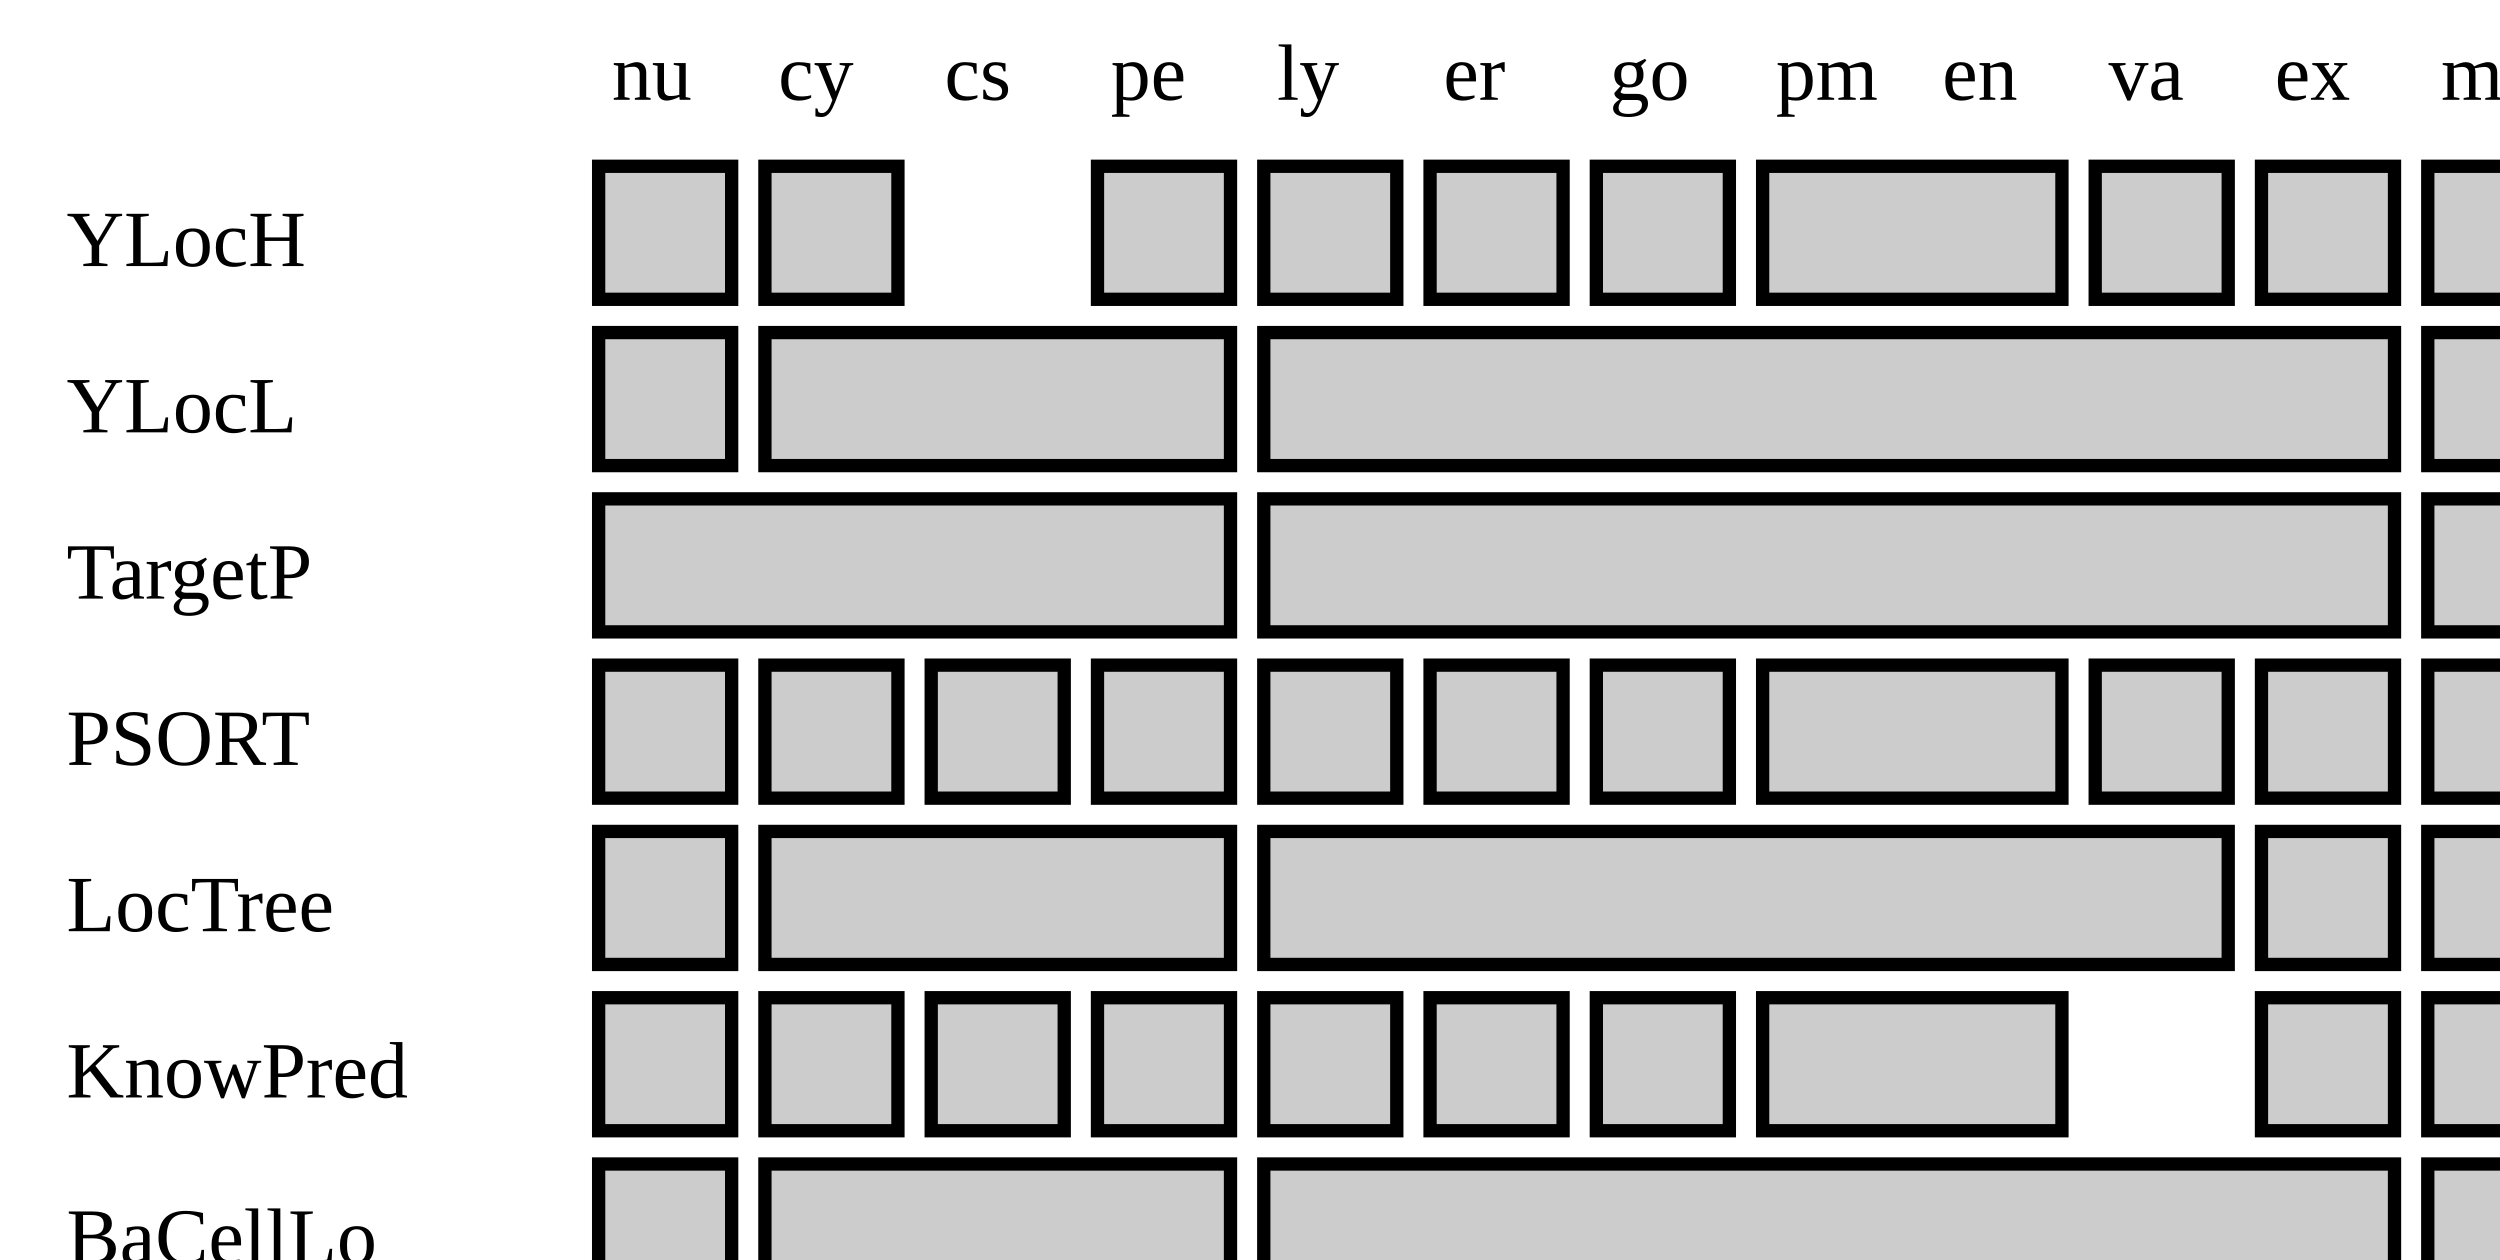
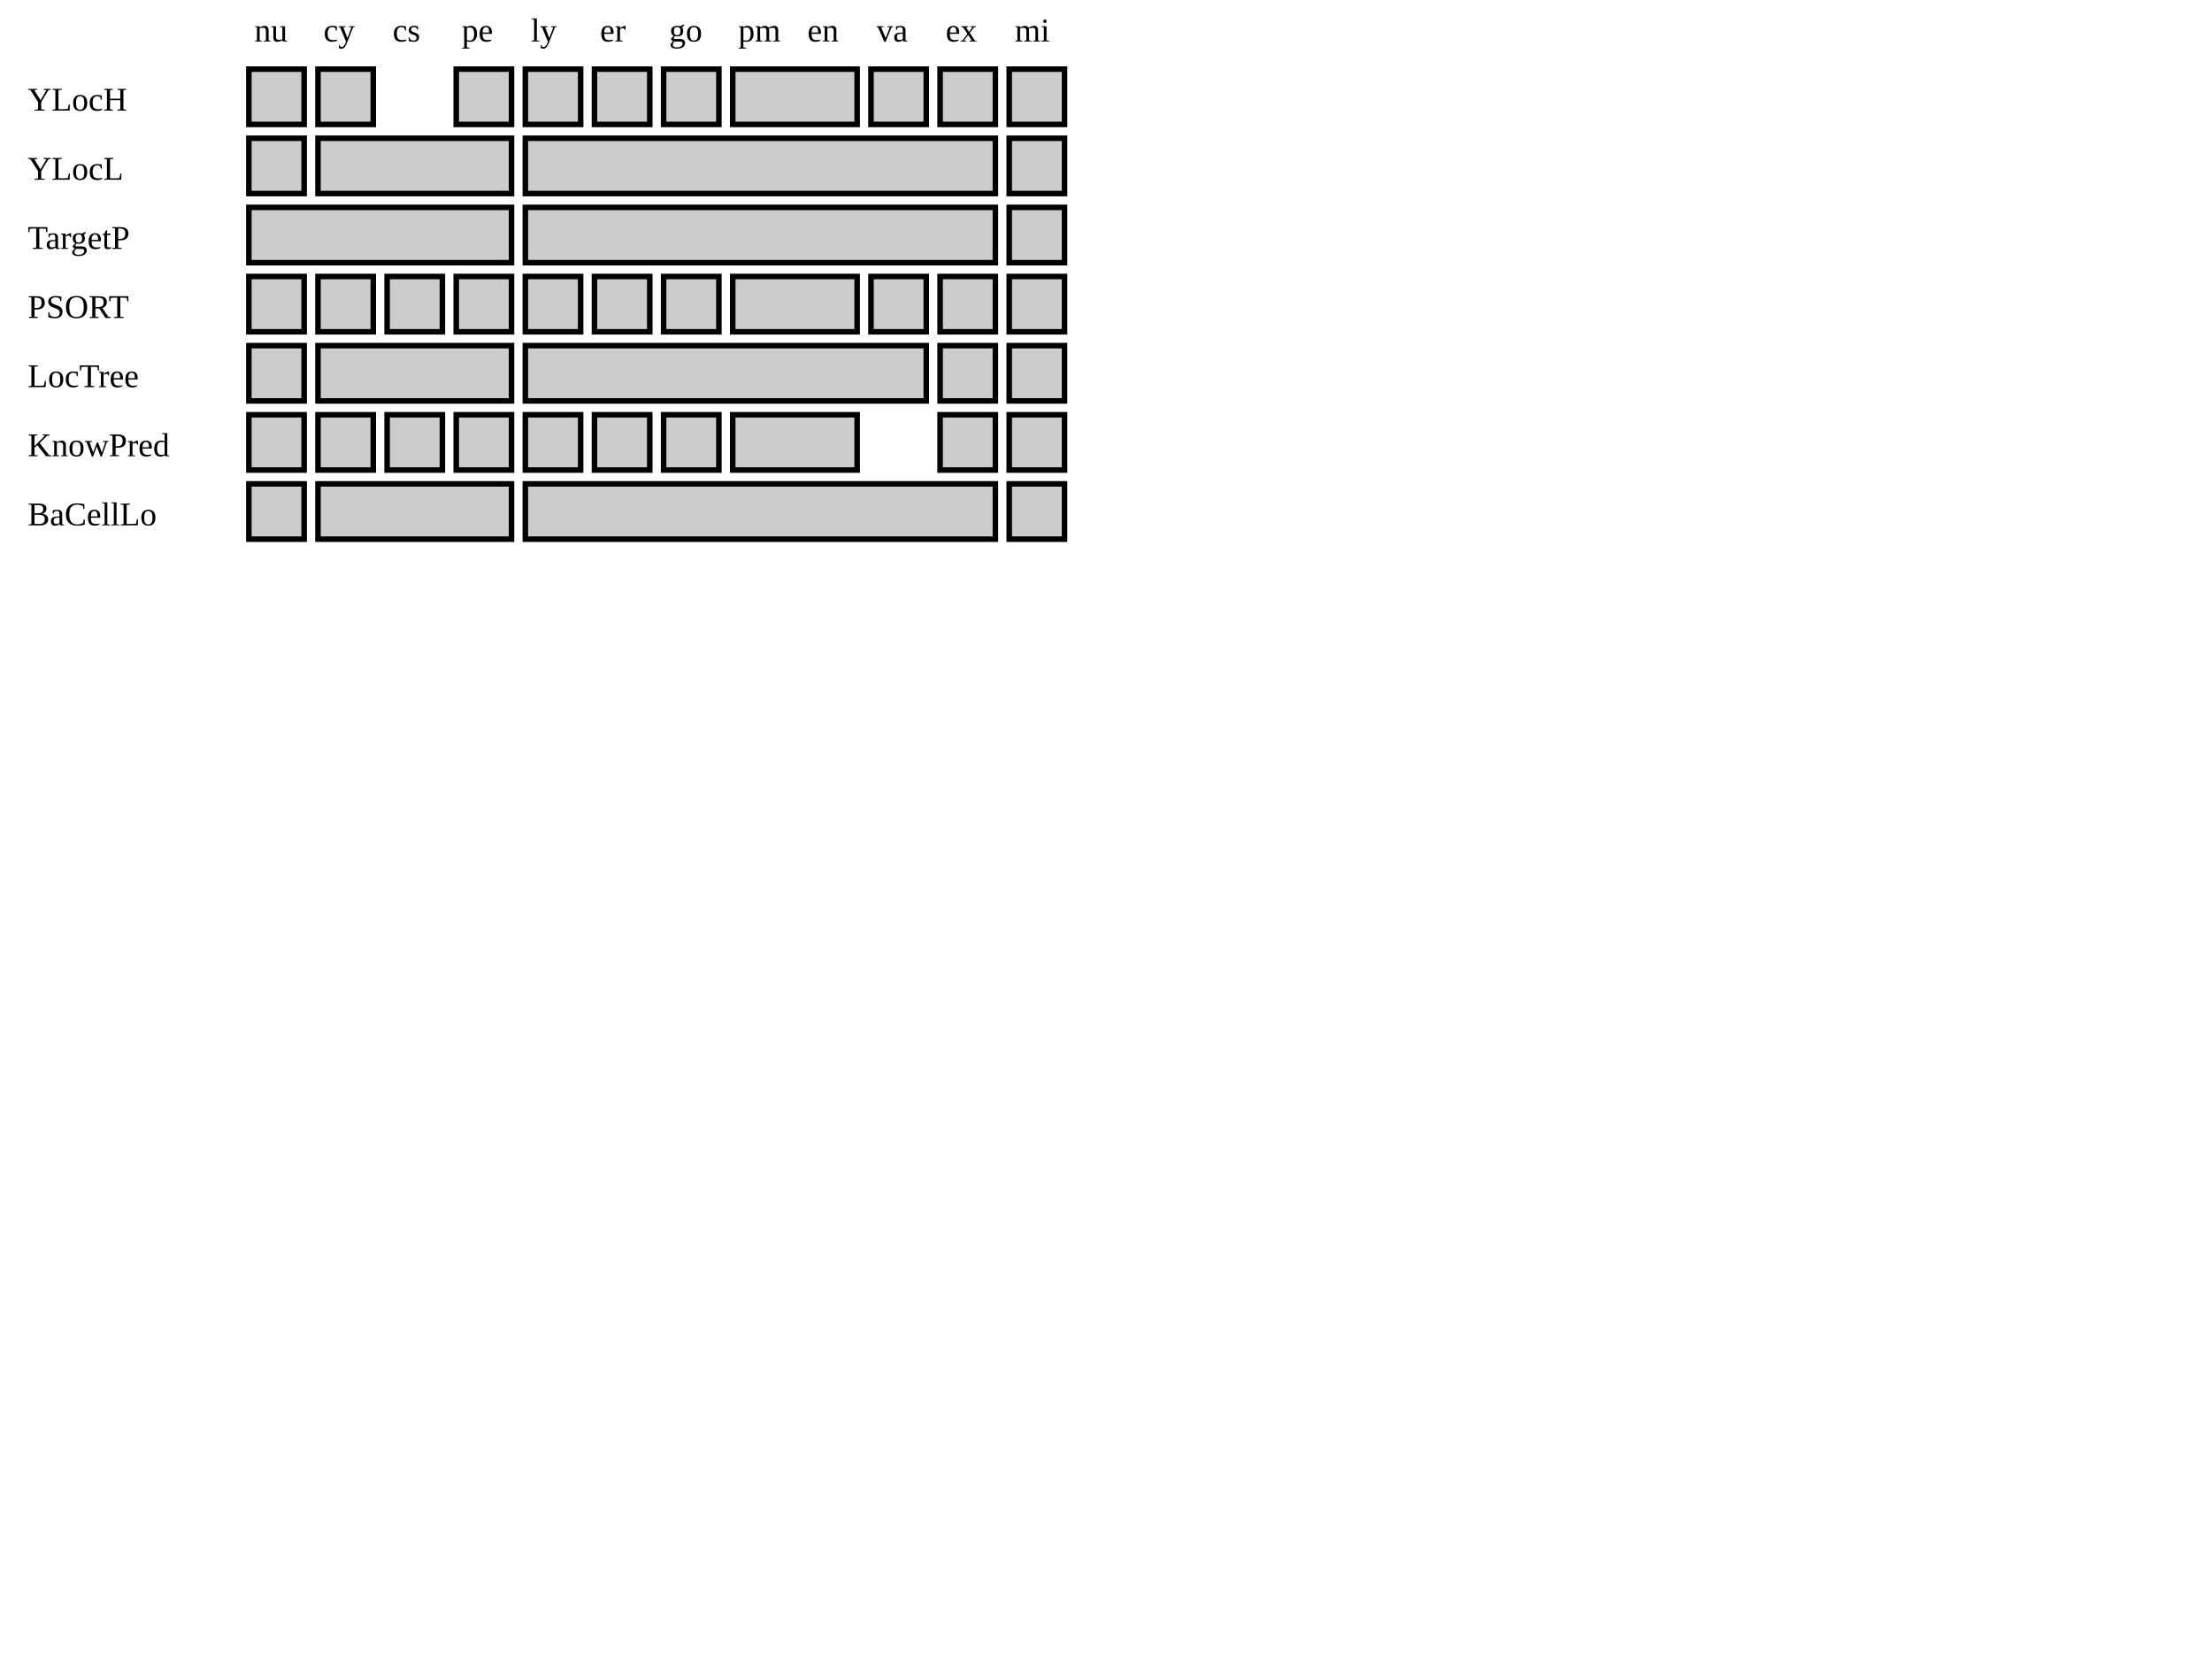
- <svg xmlns="http://www.w3.org/2000/svg" version="1.1">
+ <svg xmlns="http://www.w3.org/2000/svg" version="1.1" height="600" width="800">
  <text x="92" y="15" fill="black">nu</text>
  <text x="117" y="15" fill="black">cy</text>
  <text x="142" y="15" fill="black">cs</text>
  <text x="167" y="15" fill="black">pe</text>
  <text x="192" y="15" fill="black">ly</text>
  <text x="217" y="15" fill="black">er</text>
  <text x="242" y="15" fill="black">go</text>
  <text x="267" y="15" fill="black">pm</text>
  <text x="292" y="15" fill="black">en</text>
  <text x="317" y="15" fill="black">va</text>
  <text x="342" y="15" fill="black">ex</text>
  <text x="367" y="15" fill="black">mi</text>
  <text x="10" y="40" fill="black">YLocH</text>
  <rect title="YLocH-nu" x="90" y="25" width="20" height="20" fill="#cccccc" style="stroke:black;stroke-width:2" />
  <rect title="YLocH-cy" x="115" y="25" width="20" height="20" fill="#cccccc" style="stroke:black;stroke-width:2" />
  <rect title="YLocH-pe" x="165" y="25" width="20" height="20" fill="#cccccc" style="stroke:black;stroke-width:2" />
  <rect title="YLocH-ly" x="190" y="25" width="20" height="20" fill="#cccccc" style="stroke:black;stroke-width:2" />
  <rect title="YLocH-er" x="215" y="25" width="20" height="20" fill="#cccccc" style="stroke:black;stroke-width:2" />
  <rect title="YLocH-go" x="240" y="25" width="20" height="20" fill="#cccccc" style="stroke:black;stroke-width:2" />
  <rect title="YLocH-pm" x="265" y="25" width="45" height="20" fill="#cccccc" style="stroke:black;stroke-width:2" />
  <rect title="YLocH-va" x="315" y="25" width="20" height="20" fill="#cccccc" style="stroke:black;stroke-width:2" />
  <rect title="YLocH-ex" x="340" y="25" width="20" height="20" fill="#cccccc" style="stroke:black;stroke-width:2" />
  <rect title="YLocH-mi" x="365" y="25" width="20" height="20" fill="#cccccc" style="stroke:black;stroke-width:2" />
  <text x="10" y="65" fill="black">YLocL</text>
  <rect title="YLocL-nu" x="90" y="50" width="20" height="20" fill="#cccccc" style="stroke:black;stroke-width:2" />
  <rect title="YLocL-cy" x="115" y="50" width="70" height="20" fill="#cccccc" style="stroke:black;stroke-width:2" />
  <rect title="YLocL-ly" x="190" y="50" width="170" height="20" fill="#cccccc" style="stroke:black;stroke-width:2" />
  <rect title="YLocL-mi" x="365" y="50" width="20" height="20" fill="#cccccc" style="stroke:black;stroke-width:2" />
  <text x="10" y="90" fill="black">TargetP</text>
  <rect title="TargetP-nu" x="90" y="75" width="95" height="20" fill="#cccccc" style="stroke:black;stroke-width:2" />
  <rect title="TargetP-ly" x="190" y="75" width="170" height="20" fill="#cccccc" style="stroke:black;stroke-width:2" />
  <rect title="TargetP-mi" x="365" y="75" width="20" height="20" fill="#cccccc" style="stroke:black;stroke-width:2" />
  <text x="10" y="115" fill="black">PSORT</text>
  <rect title="PSORT-nu" x="90" y="100" width="20" height="20" fill="#cccccc" style="stroke:black;stroke-width:2" />
  <rect title="PSORT-cy" x="115" y="100" width="20" height="20" fill="#cccccc" style="stroke:black;stroke-width:2" />
  <rect title="PSORT-cs" x="140" y="100" width="20" height="20" fill="#cccccc" style="stroke:black;stroke-width:2" />
  <rect title="PSORT-pe" x="165" y="100" width="20" height="20" fill="#cccccc" style="stroke:black;stroke-width:2" />
  <rect title="PSORT-ly" x="190" y="100" width="20" height="20" fill="#cccccc" style="stroke:black;stroke-width:2" />
  <rect title="PSORT-er" x="215" y="100" width="20" height="20" fill="#cccccc" style="stroke:black;stroke-width:2" />
  <rect title="PSORT-go" x="240" y="100" width="20" height="20" fill="#cccccc" style="stroke:black;stroke-width:2" />
  <rect title="PSORT-pm" x="265" y="100" width="45" height="20" fill="#cccccc" style="stroke:black;stroke-width:2" />
  <rect title="PSORT-va" x="315" y="100" width="20" height="20" fill="#cccccc" style="stroke:black;stroke-width:2" />
  <rect title="PSORT-ex" x="340" y="100" width="20" height="20" fill="#cccccc" style="stroke:black;stroke-width:2" />
  <rect title="PSORT-mi" x="365" y="100" width="20" height="20" fill="#cccccc" style="stroke:black;stroke-width:2" />
  <text x="10" y="140" fill="black">LocTree</text>
  <rect title="LocTree-nu" x="90" y="125" width="20" height="20" fill="#cccccc" style="stroke:black;stroke-width:2" />
  <rect title="LocTree-cy" x="115" y="125" width="70" height="20" fill="#cccccc" style="stroke:black;stroke-width:2" />
  <rect title="LocTree-ly" x="190" y="125" width="145" height="20" fill="#cccccc" style="stroke:black;stroke-width:2" />
  <rect title="LocTree-ex" x="340" y="125" width="20" height="20" fill="#cccccc" style="stroke:black;stroke-width:2" />
  <rect title="LocTree-mi" x="365" y="125" width="20" height="20" fill="#cccccc" style="stroke:black;stroke-width:2" />
  <text x="10" y="165" fill="black">KnowPred</text>
  <rect title="KnowPred-nu" x="90" y="150" width="20" height="20" fill="#cccccc" style="stroke:black;stroke-width:2" />
  <rect title="KnowPred-cy" x="115" y="150" width="20" height="20" fill="#cccccc" style="stroke:black;stroke-width:2" />
  <rect title="KnowPred-cs" x="140" y="150" width="20" height="20" fill="#cccccc" style="stroke:black;stroke-width:2" />
  <rect title="KnowPred-pe" x="165" y="150" width="20" height="20" fill="#cccccc" style="stroke:black;stroke-width:2" />
  <rect title="KnowPred-ly" x="190" y="150" width="20" height="20" fill="#cccccc" style="stroke:black;stroke-width:2" />
  <rect title="KnowPred-er" x="215" y="150" width="20" height="20" fill="#cccccc" style="stroke:black;stroke-width:2" />
  <rect title="KnowPred-go" x="240" y="150" width="20" height="20" fill="#cccccc" style="stroke:black;stroke-width:2" />
  <rect title="KnowPred-pm" x="265" y="150" width="45" height="20" fill="#cccccc" style="stroke:black;stroke-width:2" />
  <rect title="KnowPred-ex" x="340" y="150" width="20" height="20" fill="#cccccc" style="stroke:black;stroke-width:2" />
  <rect title="KnowPred-mi" x="365" y="150" width="20" height="20" fill="#cccccc" style="stroke:black;stroke-width:2" />
  <text x="10" y="190" fill="black">BaCellLo</text>
  <rect title="BaCellLo-nu" x="90" y="175" width="20" height="20" fill="#cccccc" style="stroke:black;stroke-width:2" />
  <rect title="BaCellLo-cy" x="115" y="175" width="70" height="20" fill="#cccccc" style="stroke:black;stroke-width:2" />
  <rect title="BaCellLo-ly" x="190" y="175" width="170" height="20" fill="#cccccc" style="stroke:black;stroke-width:2" />
  <rect title="BaCellLo-mi" x="365" y="175" width="20" height="20" fill="#cccccc" style="stroke:black;stroke-width:2" />
</svg>
